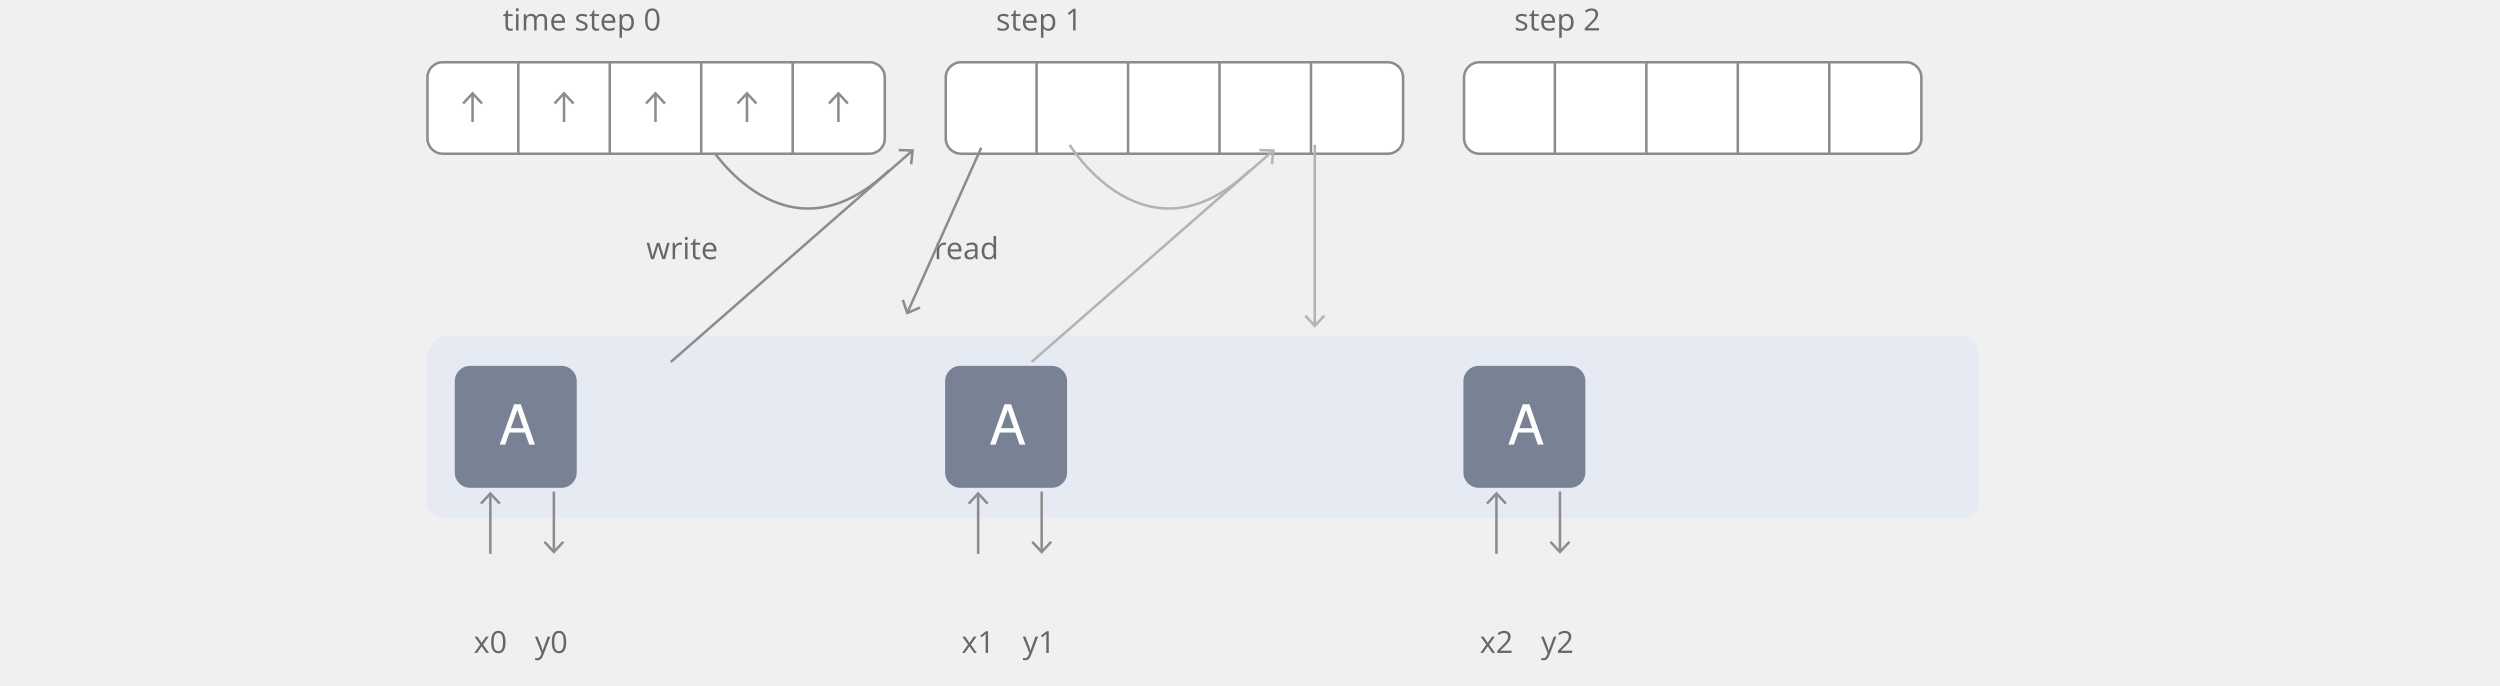
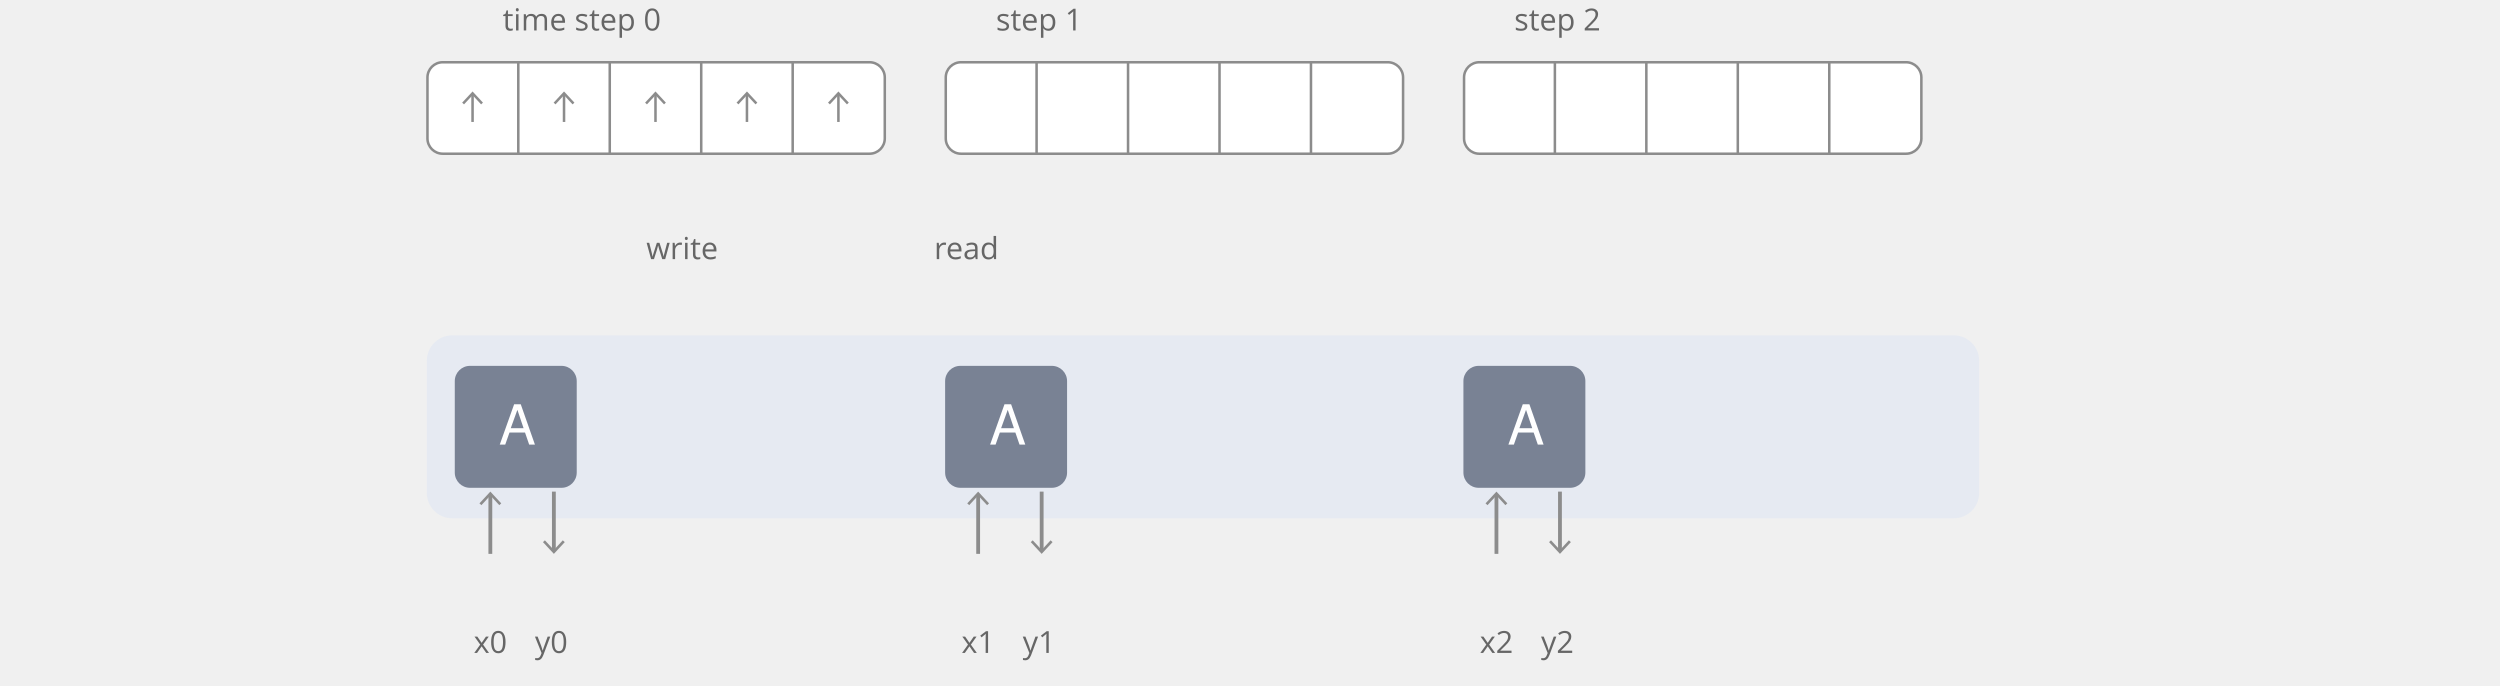
<svg xmlns="http://www.w3.org/2000/svg" xmlns:xlink="http://www.w3.org/1999/xlink" id="background" width="984" height="270" viewBox="0 0 984 270">
  <defs>
    <symbol id="array-5" data-name="array-5" viewBox="0 0 181 37">
      <rect x="0.5" y="0.5" width="180" height="36" rx="6" ry="6" fill="#fff" stroke="#8c8c8c" stroke-miterlimit="10" />
      <line x1="36.25" y1="36.5" x2="36.25" y2="0.5" fill="none" stroke="#8c8c8c" stroke-miterlimit="10" />
      <line x1="72.25" y1="36.5" x2="72.25" y2="0.5" fill="none" stroke="#8c8c8c" stroke-miterlimit="10" />
      <line x1="108.25" y1="36.5" x2="108.25" y2="0.5" fill="none" stroke="#8c8c8c" stroke-miterlimit="10" />
      <line x1="144.25" y1="36.5" x2="144.25" y2="0.5" fill="none" stroke="#8c8c8c" stroke-miterlimit="10" />
    </symbol>
    <symbol id="rnn-bg" data-name="rnn-bg" viewBox="0 0 48 48">
      <rect width="48" height="48" rx="6" ry="6" fill="#798294" />
    </symbol>
    <symbol id="rnn-a" data-name="rnn-a" viewBox="0 0 48 48">
      <use id="rnn-bg-3" data-name="rnn-bg" width="48" height="48" xlink:href="#rnn-bg" />
      <text transform="translate(17.33 31)" font-size="21.77" fill="#fff" font-family="Helvetica" letter-spacing="-1">A</text>
    </symbol>
    <symbol id="array-vector" data-name="array-vector" viewBox="0 0 36 36">
      <rect width="36" height="36" fill="#0080f7" opacity="0" />
      <g>
        <line x1="18" y1="24" x2="18" y2="13.08" fill="none" stroke="#8c8c8c" stroke-miterlimit="10" />
        <polygon points="22.09 16.4 21.36 17.08 18 13.47 14.64 17.08 13.91 16.4 18 12 22.09 16.4" fill="#8c8c8c" />
      </g>
    </symbol>
  </defs>
  <g id="_Group_" data-name="&lt;Group&gt;">
-     <path d="M779,198.48c0,3-3,5.52-6.69,5.52H176.67c-4.77,0-8.67-2.48-8.67-5.52V142c0-5.49,3.9-10,8.67-10H772.31c3.68,0,6.69,4.49,6.69,10v56.51Z" fill="#e6eaf2" />
+     <rect x="168" y="132" width="611" height="72" rx="10" ry="10" fill="#e6eaf2" />
  </g>
  <use width="181" height="37" transform="translate(371.75 24)" xlink:href="#array-5" />
  <use width="181" height="37" transform="translate(575.75 24)" xlink:href="#array-5" />
  <use width="48" height="48" transform="translate(179 144)" xlink:href="#rnn-a" />
  <use width="48" height="48" transform="translate(372 144)" xlink:href="#rnn-a" />
  <use width="48" height="48" transform="translate(576 144)" xlink:href="#rnn-a" />
  <text transform="translate(367.67 102)" font-size="12" fill="#666" font-family="Open Sans">read</text>
  <text transform="translate(254.38 102)" font-size="12" fill="#666" font-family="Open Sans">write</text>
-   <g>
-     <line x1="264.04" y1="142.46" x2="358.93" y2="59.46" fill="none" stroke="#8c8c8c" stroke-miterlimit="10" />
-     <polygon points="359.13 64.72 358.14 64.62 358.65 59.72 353.72 59.57 353.75 58.57 359.75 58.75 359.13 64.72" fill="#8c8c8c" />
-   </g>
-   <g>
-     <line x1="386.21" y1="58.14" x2="357.23" y2="122.87" fill="none" stroke="#8c8c8c" stroke-miterlimit="10" />
-     <polygon points="354.85 118.17 355.8 117.85 357.39 122.52 361.93 120.59 362.32 121.51 356.79 123.86 354.85 118.17" fill="#8c8c8c" />
-   </g>
-   <g>
-     <line x1="517.5" y1="57" x2="517.5" y2="127.92" fill="none" stroke="#b3b3b3" stroke-miterlimit="10" />
-     <polygon points="513.41 124.6 514.14 123.92 517.5 127.53 520.86 123.92 521.59 124.6 517.5 129 513.41 124.6" fill="#b3b3b3" />
-   </g>
-   <path d="M279,57s30,49,71,10" fill="none" stroke="#8c8c8c" stroke-miterlimit="10" />
-   <g>
-     <line x1="406.04" y1="142.46" x2="500.93" y2="59.46" fill="none" stroke="#b3b3b3" stroke-miterlimit="10" />
-     <polygon points="501.13 64.72 500.14 64.62 500.65 59.72 495.72 59.57 495.75 58.57 501.75 58.75 501.13 64.72" fill="#b3b3b3" />
-   </g>
-   <path d="M421,57s30,49,71,10" fill="none" stroke="#b3b3b3" stroke-miterlimit="10" />
  <use width="181" height="37" transform="translate(167.75 24)" xlink:href="#array-5" />
  <use width="36" height="36" transform="translate(168 24)" xlink:href="#array-vector" />
  <use width="36" height="36" transform="translate(204 24)" xlink:href="#array-vector" />
  <use width="36" height="36" transform="translate(240 24)" xlink:href="#array-vector" />
  <use width="36" height="36" transform="translate(276 24)" xlink:href="#array-vector" />
  <use id="array-vector-11" data-name="array-vector" width="36" height="36" transform="translate(312 24)" xlink:href="#array-vector" />
  <text transform="translate(197.85 12)" font-size="12" fill="#666" font-family="Open Sans">time step 0</text>
  <text transform="translate(391.99 12)" font-size="12" fill="#666" font-family="Open Sans">step 1</text>
  <text transform="translate(595.99 12)" font-size="12" fill="#666" font-family="Open Sans">step 2</text>
  <text transform="translate(186.43 257)" font-size="12" fill="#666" font-family="Open Sans">x0</text>
  <text transform="translate(210.55 257)" font-size="12" fill="#666" font-family="Open Sans">y0</text>
  <g>
-     <line x1="193" y1="218" x2="193" y2="194.58" fill="none" stroke="#8c8c8c" stroke-miterlimit="10" />
-     <polygon points="197.09 197.9 196.36 198.58 193 194.97 189.64 198.58 188.91 197.9 193 193.5 197.09 197.9" fill="#8c8c8c" />
+     <line x1="193" y1="218" x2="193" y2="194.64" fill="none" stroke="#8c8c8c" stroke-miterlimit="10" stroke-width="1.5" />
+     <polygon points="197.29 198.12 196.53 198.83 193 195.04 189.48 198.83 188.71 198.12 193 193.5 197.29 198.12" fill="#8c8c8c" />
  </g>
  <g>
-     <line x1="218" y1="193.5" x2="218" y2="216.92" fill="none" stroke="#8c8c8c" stroke-miterlimit="10" />
-     <polygon points="213.91 213.6 214.64 212.92 218 216.53 221.36 212.92 222.09 213.6 218 218 213.91 213.6" fill="#8c8c8c" />
+     <line x1="218" y1="193.5" x2="218" y2="216.86" fill="none" stroke="#8c8c8c" stroke-miterlimit="10" stroke-width="1.5" />
+     <polygon points="213.71 213.38 214.47 212.67 218 216.46 221.52 212.67 222.29 213.38 218 218 213.71 213.38" fill="#8c8c8c" />
  </g>
  <text transform="translate(378.43 257)" font-size="12" fill="#666" font-family="Open Sans">x1</text>
  <text transform="translate(402.55 257)" font-size="12" fill="#666" font-family="Open Sans">y1</text>
  <g>
-     <line x1="385" y1="218" x2="385" y2="194.58" fill="none" stroke="#8c8c8c" stroke-miterlimit="10" />
-     <polygon points="389.09 197.9 388.36 198.58 385 194.97 381.64 198.58 380.91 197.9 385 193.5 389.09 197.9" fill="#8c8c8c" />
+     <line x1="385" y1="218" x2="385" y2="194.64" fill="none" stroke="#8c8c8c" stroke-miterlimit="10" stroke-width="1.5" />
+     <polygon points="389.29 198.12 388.52 198.83 385 195.04 381.48 198.83 380.71 198.12 385 193.5 389.29 198.12" fill="#8c8c8c" />
  </g>
  <g>
-     <line x1="410" y1="193.5" x2="410" y2="216.92" fill="none" stroke="#8c8c8c" stroke-miterlimit="10" />
-     <polygon points="405.91 213.6 406.64 212.92 410 216.53 413.36 212.92 414.09 213.6 410 218 405.91 213.6" fill="#8c8c8c" />
+     <line x1="410" y1="193.5" x2="410" y2="216.86" fill="none" stroke="#8c8c8c" stroke-miterlimit="10" stroke-width="1.5" />
+     <polygon points="405.71 213.38 406.48 212.67 410 216.46 413.52 212.67 414.29 213.38 410 218 405.71 213.38" fill="#8c8c8c" />
  </g>
  <text transform="translate(582.43 257)" font-size="12" fill="#666" font-family="Open Sans">x2</text>
  <text transform="translate(606.55 257)" font-size="12" fill="#666" font-family="Open Sans">y2</text>
  <g>
-     <line x1="589" y1="218" x2="589" y2="194.58" fill="none" stroke="#8c8c8c" stroke-miterlimit="10" />
-     <polygon points="593.09 197.9 592.36 198.58 589 194.97 585.64 198.58 584.91 197.9 589 193.5 593.09 197.9" fill="#8c8c8c" />
+     <line x1="589" y1="218" x2="589" y2="194.64" fill="none" stroke="#8c8c8c" stroke-miterlimit="10" stroke-width="1.5" />
+     <polygon points="593.29 198.12 592.52 198.83 589 195.04 585.48 198.83 584.71 198.12 589 193.5 593.29 198.12" fill="#8c8c8c" />
  </g>
  <g>
-     <line x1="614" y1="193.5" x2="614" y2="216.92" fill="none" stroke="#8c8c8c" stroke-miterlimit="10" />
-     <polygon points="609.91 213.6 610.64 212.92 614 216.53 617.36 212.92 618.09 213.6 614 218 609.91 213.6" fill="#8c8c8c" />
+     <line x1="614" y1="193.5" x2="614" y2="216.86" fill="none" stroke="#8c8c8c" stroke-miterlimit="10" stroke-width="1.5" />
+     <polygon points="609.71 213.38 610.48 212.67 614 216.46 617.52 212.67 618.29 213.38 614 218 609.71 213.38" fill="#8c8c8c" />
  </g>
</svg>
